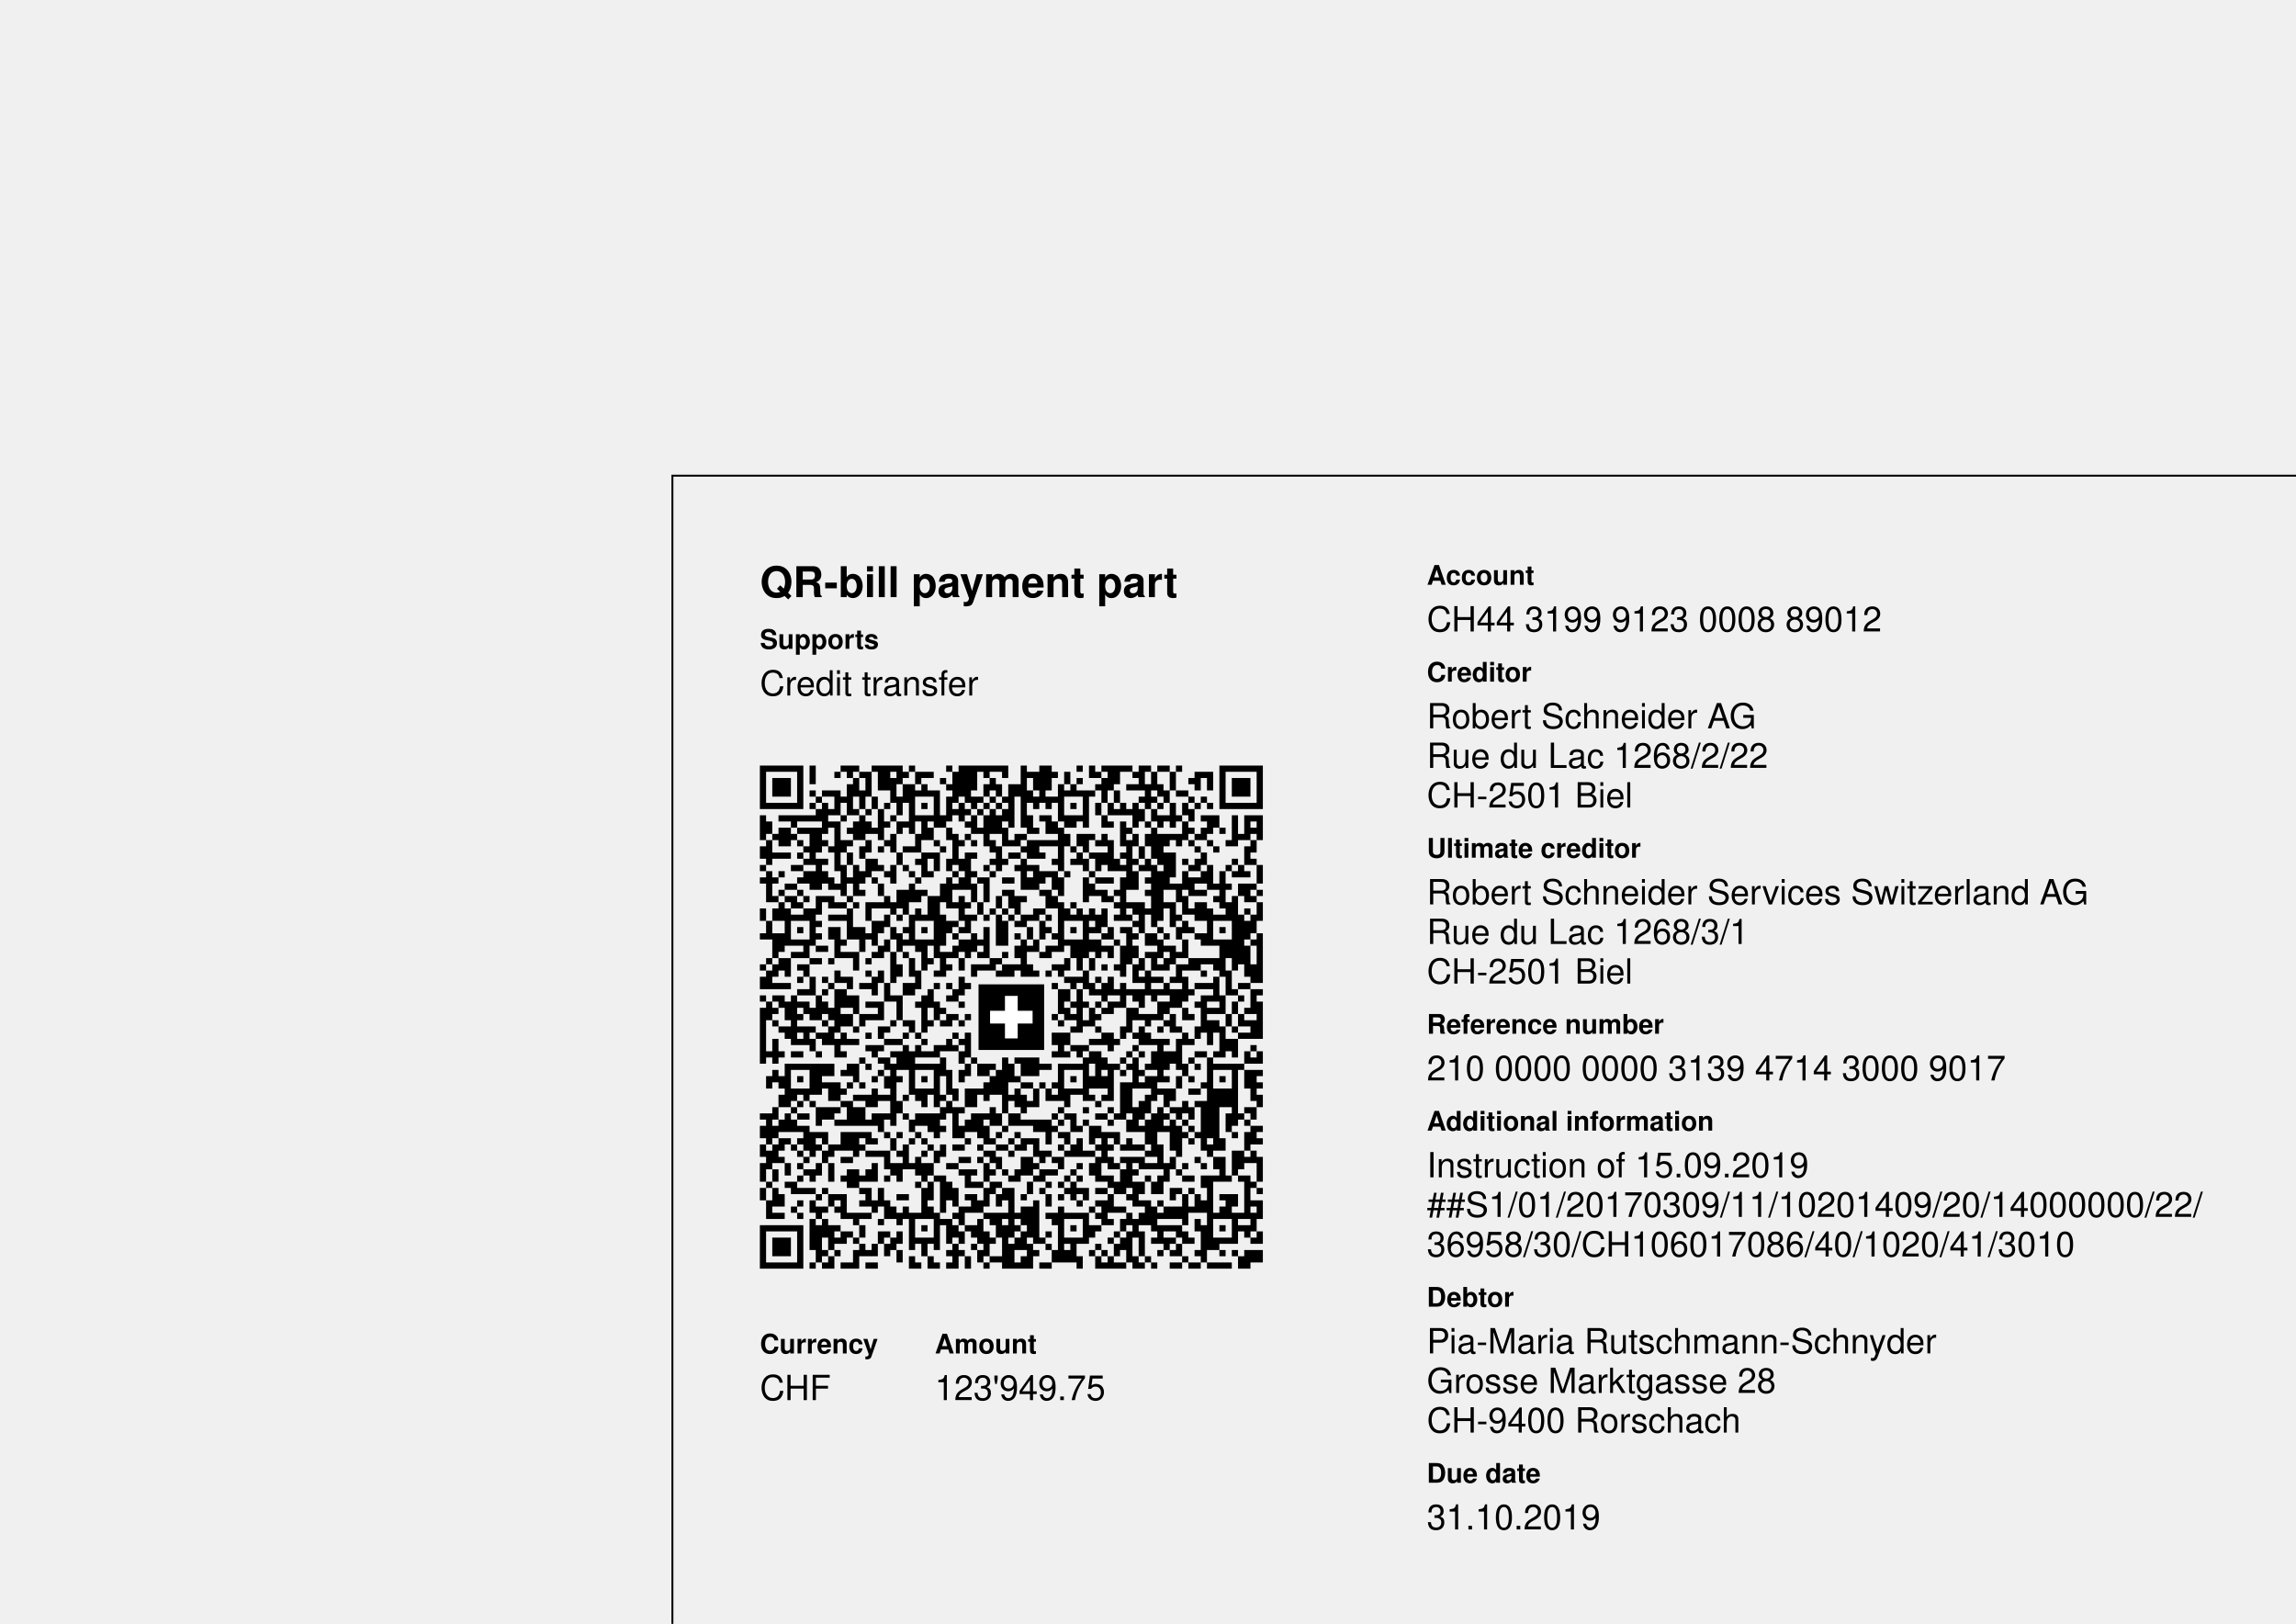
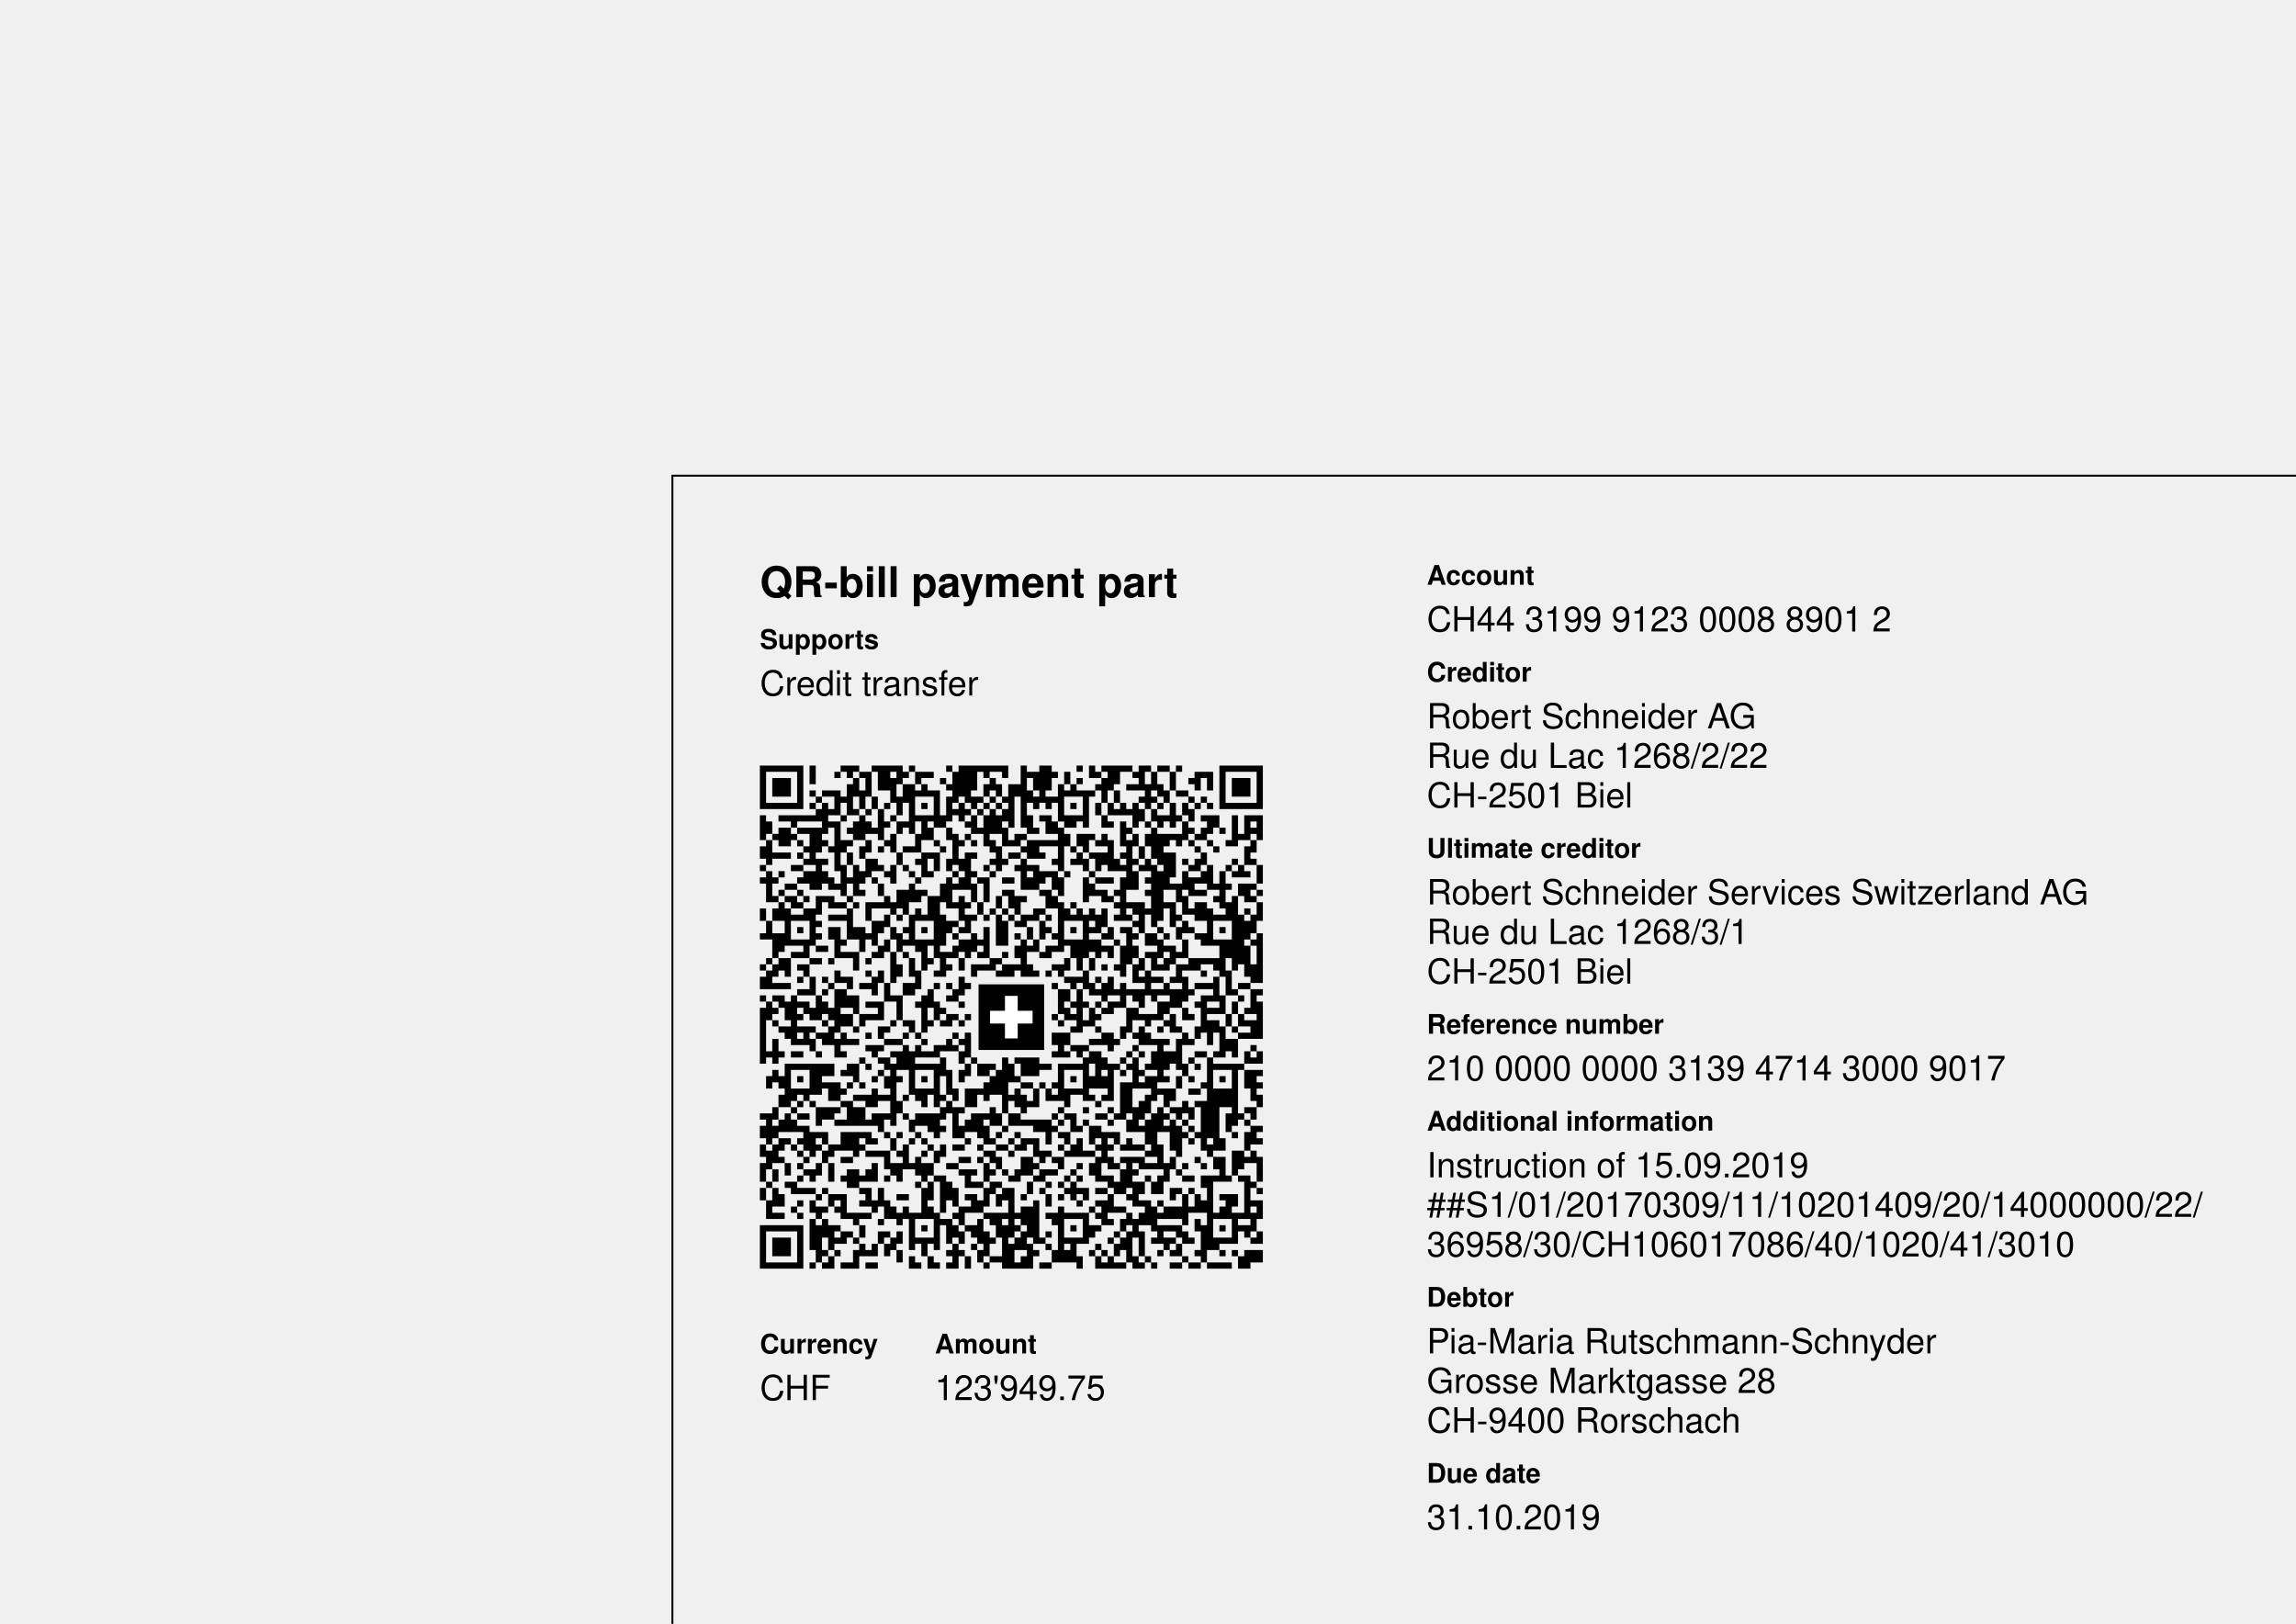
<svg xmlns="http://www.w3.org/2000/svg" width="210mm" height="148.5mm" version="1.1" viewBox="0 0 595.276 420.945">
  <g font-family="Helvetica,Arial" transform="translate(0 420.945)">
    <g transform="translate(174.331 -0)">
      <path d="M0,-0l0,-297.638l420.945,0" stroke="#000000" stroke-width="0.5" fill="none" />
    </g>
    <g transform="translate(197.008 -0)">
      <text x="0" y="-266.161" font-size="11" font-weight="bold">QR-bill payment part</text>
      <text x="0" y="-252.752" font-size="7" font-weight="bold">Supports</text>
      <text x="0" y="-240.647" font-size="9">Credit transfer</text>
      <text x="0" y="-70.102" font-size="7" font-weight="bold">Currency</text>
      <text x="0" y="-57.997" font-size="9">CHF</text>
    </g>
    <g transform="translate(242.362 -0)">
      <text x="0" y="-70.102" font-size="7" font-weight="bold">Amount</text>
      <text x="0" y="-57.997" font-size="9">123'949.75</text>
    </g>
    <g transform="translate(197.008 -92.078) scale(1.61)">
      <path d="M0,-81h7v1h-7zm8,0h1v3h-1zm5,0h3v1h-3zm5,0h5v1h-5zm6,0h1v1h-1zm6,0h1v1h-1z m2,0h3v4h-3zm3,0h5v1h-5zm7,0h1v10h-1zm3,0h2v4h-2zm6,0h1v1h-1zm2,0h1v2h-1z m2,0h5v1h-5zm6,0h1v4h-1zm1,0h1v1h-1zm2,0h2v1h-2zm3,0h1v1h-1zm7,0h7v1h-7z m-74,1h1v6h-1zm6,0h1v6h-1zm6,0h1v1h-1zm2,0h1v1h-1zm2,0h2v1h-2zm3,0h2v3h-2z m3,0h2v1h-2zm3,0h3v1h-3zm6,0h1v5h-1zm5,0h1v1h-1zm3,0h1v1h-1zm4,0h2v1h-2z m4,0h1v1h-1zm2,0h1v2h-1zm5,0h1v1h-1zm2,0h2v2h-2zm4,0h1v1h-1zm3,0h1v3h-1z m3,0h1v3h-1zm4,0h3v1h-3zm4,0h1v6h-1zm6,0h1v6h-1zm-78,1h3v3h-3zm13,0h1v3h-1z m2,0h1v3h-1zm4,0h1v4h-1zm1,0h1v1h-1zm3,0h1v1h-1zm4,0h1v1h-1zm8,0h1v2h-1z m7,0h1v2h-1zm7,0h1v1h-1zm4,0h1v4h-1zm14,0h2v1h-2zm3,0h1v2h-1zm4,0h3v3h-3z m-62,1h1v5h-1zm9,0h2v3h-2zm3,0h1v2h-1zm4,0h1v1h-1zm6,0h1v2h-1zm2,0h1v2h-1z m2,0h1v7h-1zm1,0h1v2h-1zm7,0h1v6h-1zm2,0h1v2h-1zm4,0h1v1h-1zm2,0h1v1h-1z m3,0h2v1h-2zm3,0h1v4h-1zm2,0h1v2h-1zm6,0h1v1h-1zm-62,1h1v1h-1zm2,0h3v1h-3z m6,0h1v3h-1zm9,0h1v1h-1zm2,0h2v1h-2zm5,0h2v1h-2zm11,0h1v2h-1zm2,0h1v2h-1z m4,0h1v1h-1zm2,0h3v1h-3zm6,0h1v2h-1zm8,0h1v2h-1zm2,0h2v1h-2zm-58,1h1v1h-1z m3,0h1v3h-1zm1,0h1v1h-1zm5,0h1v2h-1zm4,0h1v3h-1zm6,0h1v5h-1zm2,0h1v4h-1z m3,0h3v1h-3zm4,0h1v1h-1zm2,0h1v1h-1zm5,0h1v2h-1zm2,0h2v1h-2zm6,0h1v5h-1z m9,0h1v1h-1zm2,0h1v1h-1zm6,0h1v1h-1zm2,0h1v1h-1zm-70,1h5v1h-5zm7,0h1v1h-1z m2,0h1v5h-1zm10,0h1v1h-1zm4,0h1v5h-1zm2,0h1v1h-1zm6,0h1v3h-1zm2,0h1v1h-1z m2,0h1v1h-1zm2,0h1v1h-1zm8,0h1v1h-1zm4,0h1v1h-1zm4,0h1v2h-1zm2,0h1v2h-1z m2,0h1v2h-1zm2,0h1v4h-1zm4,0h1v1h-1zm2,0h1v4h-1zm2,0h1v2h-1zm2,0h1v1h-1z m2,0h1v1h-1zm3,0h5v1h-5zm-66,1h1v2h-1zm2,0h1v1h-1zm4,0h1v1h-1zm2,0h1v1h-1z m2,0h1v5h-1zm12,0h1v1h-1zm2,0h1v1h-1zm2,0h1v1h-1zm2,0h1v4h-1zm2,0h1v2h-1z m18,0h1v1h-1zm2,0h1v1h-1zm2,0h1v2h-1zm2,0h1v2h-1zm6,0h1v2h-1zm-69,1h1v4h-1z m3,0h6v1h-6zm10,0h1v1h-1zm3,0h1v4h-1zm5,0h1v1h-1zm4,0h3v1h-3zm4,0h1v2h-1z m5,0h1v3h-1zm2,0h1v5h-1zm2,0h1v3h-1zm5,0h1v3h-1zm2,0h2v1h-2zm4,0h2v2h-2z m2,0h1v1h-1zm4,0h1v2h-1zm9,0h2v1h-2zm3,0h1v1h-1zm4,0h3v1h-3zm5,0h1v5h-1z m2,0h1v4h-1zm1,0h2v1h-2zm-78,1h1v2h-1zm4,0h1v1h-1zm6,0h2v1h-2zm4,0h1v3h-1z m2,0h1v2h-1zm3,0h1v1h-1zm2,0h2v1h-2zm4,0h1v3h-1zm7,0h1v1h-1zm13,0h2v2h-2z m10,0h1v1h-1zm2,0h1v4h-1zm4,0h1v1h-1zm2,0h1v1h-1zm4,0h1v3h-1zm4,0h2v1h-2z m8,0h1v3h-1zm-77,1h2v3h-2zm3,0h4v1h-4zm6,0h1v7h-1zm2,0h1v1h-1zm4,0h1v1h-1z m4,0h1v1h-1zm5,0h1v2h-1zm3,0h1v2h-1zm5,0h1v1h-1zm4,0h1v3h-1zm5,0h1v1h-1z m4,0h1v7h-1zm11,0h1v1h-1zm4,0h1v5h-1zm6,0h1v1h-1zm2,0h2v1h-2zm3,0h1v1h-1z m5,0h1v1h-1zm-77,1h1v1h-1zm3,0h1v1h-1zm3,0h2v3h-2zm13,0h1v3h-1zm4,0h1v3h-1z m6,0h1v5h-1zm2,0h1v1h-1zm8,0h2v1h-2zm8,0h1v2h-1zm2,0h2v2h-2zm2,0h1v1h-1z m2,0h1v2h-1zm5,0h1v2h-1zm2,0h1v2h-1zm2,0h1v5h-1zm1,0h3v1h-3zm5,0h2v1h-2z m7,0h1v1h-1zm-76,1h1v4h-1zm5,0h1v1h-1zm4,0h1v1h-1zm3,0h2v1h-2zm4,0h1v2h-1z m3,0h1v1h-1zm8,0h1v1h-1zm4,0h1v1h-1zm2,0h1v1h-1zm3,0h1v2h-1zm3,0h2v1h-2z m3,0h2v3h-2zm2,0h3v1h-3zm9,0h1v1h-1zm2,0h1v5h-1zm3,0h1v8h-1zm6,0h1v1h-1z m2,0h1v1h-1zm2,0h1v1h-1zm3,0h1v1h-1zm3,0h1v1h-1zm4,0h1v2h-1zm-79,1h1v2h-1z m7,0h1v1h-1zm4,0h1v1h-1zm2,0h1v1h-1zm3,0h1v2h-1zm3,0h1v1h-1zm4,0h2v1h-2z m6,0h1v1h-1zm9,0h1v4h-1zm4,0h1v1h-1zm8,0h1v1h-1zm2,0h1v1h-1zm9,0h1v2h-1z m9,0h1v1h-1zm3,0h1v1h-1zm5,0h1v3h-1zm-76,1h3v1h-3zm4,0h1v1h-1zm2,0h1v2h-1z m6,0h1v2h-1zm8,0h1v2h-1zm4,0h1v4h-1zm1,0h2v1h-2zm6,0h1v6h-1zm1,0h1v1h-1z m6,0h2v1h-2zm5,0h1v1h-1zm6,0h1v2h-1zm2,0h3v1h-3zm5,0h1v1h-1zm7,0h2v4h-2z m6,0h1v2h-1zm-64,1h1v1h-1zm2,0h1v5h-1zm1,0h1v1h-1zm7,0h2v2h-2zm8,0h1v1h-1z m3,0h1v2h-1zm2,0h1v2h-1zm2,0h1v2h-1zm5,0h1v1h-1zm2,0h1v1h-1zm3,0h1v5h-1z m5,0h1v1h-1zm3,0h1v1h-1zm2,0h1v2h-1zm2,0h2v1h-2zm3,0h1v2h-1zm3,0h1v1h-1z m2,0h1v2h-1zm6,0h1v1h-1zm2,0h1v2h-1zm6,0h1v1h-1zm3,0h1v1h-1zm-79,1h1v1h-1z m5,0h2v1h-2zm8,0h1v5h-1zm2,0h1v5h-1zm4,0h1v1h-1zm2,0h1v3h-1zm2,0h1v1h-1z m13,0h1v1h-1zm5,0h1v1h-1zm2,0h2v1h-2zm11,0h1v1h-1zm4,0h1v1h-1zm3,0h1v1h-1z m2,0h1v10h-1zm6,0h1v1h-1zm3,0h1v4h-1zm3,0h1v1h-1zm2,0h1v2h-1zm3,0h1v3h-1z m-79,1h1v5h-1zm2,0h1v1h-1zm4,0h2v2h-2zm3,0h1v2h-1zm6,0h2v1h-2zm4,0h1v1h-1z m4,0h1v1h-1zm3,0h1v1h-1zm4,0h1v1h-1zm3,0h1v1h-1zm3,0h1v1h-1zm7,0h4v1h-4z m5,0h1v1h-1zm4,0h1v1h-1zm7,0h1v3h-1zm4,0h1v8h-1zm4,0h1v3h-1zm3,0h1v2h-1z m3,0h1v6h-1zm2,0h1v1h-1zm2,0h1v1h-1zm-78,1h1v1h-1zm2,0h1v1h-1zm4,0h1v1h-1z m5,0h1v2h-1zm3,0h1v1h-1zm2,0h1v1h-1zm2,0h1v1h-1zm7,0h1v1h-1zm5,0h1v5h-1z m2,0h1v2h-1zm3,0h2v1h-2zm4,0h2v1h-2zm4,0h2v2h-2zm2,0h1v1h-1zm2,0h2v2h-2z m5,0h1v4h-1zm2,0h3v1h-3zm4,0h1v7h-1zm4,0h1v1h-1zm3,0h1v2h-1zm4,0h1v3h-1z m1,0h1v1h-1zm-66,1h2v1h-2zm4,0h1v1h-1zm4,0h1v1h-1zm7,0h1v2h-1zm5,0h1v3h-1z m5,0h1v3h-1zm2,0h1v1h-1zm3,0h1v3h-1zm2,0h1v3h-1zm17,0h1v2h-1zm13,0h2v1h-2z m7,0h1v1h-1zm2,0h1v1h-1zm2,0h2v2h-2zm2,0h1v1h-1zm-76,1h1v1h-1zm3,0h1v1h-1z m10,0h1v1h-1zm6,0h2v3h-2zm3,0h2v1h-2zm14,0h2v1h-2zm6,0h2v1h-2zm3,0h1v1h-1z m6,0h2v1h-2zm3,0h1v1h-1zm5,0h1v1h-1zm5,0h1v2h-1zm3,0h2v1h-2zm10,0h1v1h-1z m-78,1h1v1h-1zm2,0h2v1h-2zm3,0h1v1h-1zm2,0h3v1h-3zm5,0h1v1h-1zm6,0h1v2h-1z m5,0h1v1h-1zm2,0h2v4h-2zm5,0h1v4h-1zm6,0h1v2h-1zm2,0h2v2h-2zm2,0h1v1h-1z m4,0h2v2h-2zm9,0h2v1h-2zm13,0h1v3h-1zm5,0h1v1h-1zm3,0h1v12h-1zm2,0h2v1h-2z m-75,1h1v3h-1zm2,0h2v1h-2zm4,0h1v2h-1zm2,0h3v1h-3zm4,0h1v1h-1zm2,0h3v1h-3z m4,0h1v2h-1zm10,0h1v1h-1zm2,0h1v1h-1zm2,0h1v2h-1zm13,0h1v8h-1zm2,0h1v1h-1z m7,0h1v1h-1zm2,0h3v1h-3zm6,0h2v1h-2zm5,0h2v3h-2zm5,0h1v3h-1zm5,0h1v3h-1z m-80,1h1v2h-1zm2,0h1v2h-1zm2,0h1v6h-1zm3,0h2v2h-2zm7,0h1v5h-1zm3,0h1v2h-1z m6,0h1v1h-1zm2,0h1v2h-1zm12,0h1v1h-1zm2,0h1v1h-1zm2,0h1v1h-1zm3,0h2v1h-2z m5,0h1v2h-1zm2,0h1v2h-1zm2,0h1v2h-1zm2,0h1v3h-1zm5,0h3v1h-3zm6,0h1v3h-1z m3,0h1v1h-1zm3,0h1v6h-1zm6,0h1v1h-1zm-73,1h2v1h-2zm6,0h3v1h-3zm9,0h1v2h-1z m2,0h1v1h-1zm2,0h1v5h-1zm2,0h1v1h-1zm3,0h1v5h-1zm4,0h1v3h-1zm1,0h1v1h-1z m2,0h1v1h-1zm2,0h1v5h-1zm2,0h1v1h-1zm2,0h3v1h-3zm4,0h1v1h-1zm4,0h1v1h-1z m2,0h1v7h-1zm2,0h1v3h-1zm3,0h1v1h-1zm2,0h1v1h-1zm2,0h1v3h-1zm6,0h1v1h-1z m6,0h2v1h-2zm4,0h1v8h-1zm2,0h1v3h-1zm-78,1h1v3h-1zm7,0h1v4h-1zm1,0h1v1h-1z m9,0h2v2h-2zm10,0h1v6h-1zm2,0h2v1h-2zm9,0h1v4h-1zm2,0h2v1h-2zm4,0h1v3h-1z m15,0h1v1h-1zm8,0h1v2h-1zm10,0h1v3h-1zm-72,1h1v1h-1zm5,0h2v2h-2zm4,0h2v2h-2z m6,0h1v2h-1zm2,0h1v1h-1zm3,0h1v1h-1zm4,0h1v1h-1zm2,0h1v1h-1zm4,0h1v5h-1z m7,0h1v2h-1zm3,0h1v1h-1zm4,0h1v1h-1zm3,0h1v1h-1zm3,0h1v2h-1zm2,0h2v1h-2z m6,0h1v1h-1zm3,0h1v2h-1zm2,0h1v1h-1zm5,0h1v1h-1zm-74,1h1v1h-1zm2,0h2v3h-2z m7,0h1v1h-1zm8,0h2v1h-2zm5,0h1v3h-1zm9,0h1v1h-1zm3,0h1v3h-1zm7,0h1v1h-1z m6,0h1v1h-1zm8,0h1v1h-1zm4,0h1v5h-1zm1,0h1v1h-1zm2,0h2v2h-2zm3,0h1v1h-1z m5,0h2v1h-2zm10,-0h1v8h-1zm-75,1h3v1h-3zm7,0h1v3h-1zm1,0h1v1h-1zm3,0h1v2h-1z m2,0h1v1h-1zm2,0h1v2h-1zm3,0h1v1h-1zm2,0h2v2h-2zm2,0h1v1h-1zm5,0h2v2h-2z m3,0h1v1h-1zm7,-0h1v6h-1zm2,0h1v2h-1zm5,0h3v1h-3zm4,0h2v2h-2zm4,0h1v1h-1z m7,0h1v3h-1zm4,0h1v3h-1zm3,0h1v1h-1zm2,0h3v1h-3zm6,0h1v1h-1zm-72,1h1v2h-1z m2,0h2v1h-2zm10,0h1v2h-1zm12,0h1v2h-1zm10,0h1v2h-1zm2,0h1v1h-1zm3,0h2v1h-2z m4,0h2v2h-2zm5,0h2v1h-2zm3,-0h1v5h-1zm2,0h1v2h-1zm5,0h2v1h-2zm9,-0h1v5h-1z m1,0h1v2h-1zm3,-0h1v5h-1zm-76,1h1v1h-1zm3,0h2v1h-2zm8,0h3v1h-3zm5,0h1v1h-1z m3,-0h1v5h-1zm2,0h1v1h-1zm3,0h1v3h-1zm3,-0h1v4h-1zm1,0h1v1h-1zm3,0h1v1h-1z m2,0h1v1h-1zm4,0h1v1h-1zm6,0h2v1h-2zm9,0h1v1h-1zm2,0h1v1h-1zm6,0h2v1h-2z m4,0h2v1h-2zm-65,1h1v1h-1zm2,0h2v2h-2zm5,0h2v1h-2zm3,0h1v1h-1zm4,0h1v2h-1z m2,0h1v1h-1zm7,-0h1v3h-1zm3,0h1v1h-1zm5,0h1v2h-1zm5,0h2v1h-2zm12,0h1v2h-1z m2,0h1v2h-1zm2,0h1v2h-1zm8,0h1v2h-1zm2,0h1v2h-1zm2,0h2v1h-2zm4,0h5v1h-5z m-69,1h1v1h-1zm2,-0h1v2h-1zm4,0h2v1h-2zm16,-0h1v2h-1zm8,0h1v1h-1zm4,0h4v1h-4z m5,-0h2v2h-2zm2,0h1v1h-1zm2,-0h1v2h-1zm4,0h2v1h-2zm8,0h1v1h-1zm2,0h1v1h-1z m3,-0h1v3h-1zm4,0h2v1h-2zm3,0h4v1h-4zm6,0h1v1h-1zm6,-0h1v3h-1zm-78,1h1v3h-1z m3,-0h1v1h-1zm3,0h1v1h-1zm5,0h1v2h-1zm5,0h1v1h-1zm2,0h1v2h-1zm6,0h1v3h-1z m3,-0h1v1h-1zm6,0h1v1h-1zm4,0h1v1h-1zm6,0h1v1h-1zm2,0h1v1h-1zm2,0h1v1h-1z m4,0h1v3h-1zm10,0h1v4h-1zm5,-0h1v2h-1zm4,0h1v1h-1zm4,0h1v4h-1zm-75,1h1v2h-1z m6,-0h1v1h-1zm2,0h1v3h-1zm2,-0h1v1h-1zm3,0h2v1h-2zm5,0h1v3h-1zm14,0h1v3h-1z m17,-0h3v1h-3zm5,0h1v1h-1zm2,0h1v3h-1zm5,-0h1v1h-1zm2,0h2v1h-2zm3,0h1v1h-1z m2,0h1v4h-1zm5,0h1v4h-1zm-71,1h3v1h-3zm9,0h1v1h-1zm3,0h1v1h-1zm2,0h2v1h-2z m4,0h1v3h-1zm3,0h2v2h-2zm5,0h1v1h-1zm2,0h1v1h-1zm3,0h1v1h-1zm14,0h1v1h-1z m3,0h1v1h-1zm3,0h1v2h-1zm2,0h1v3h-1zm3,0h1v4h-1zm7,0h1v2h-1zm5,0h3v1h-3z m7,0h2v1h-2zm-71,1h2v1h-2zm4,0h1v1h-1zm2,-0h1v7h-1zm1,0h1v3h-1zm14,0h1v3h-1z m4,0h1v2h-1zm17,0h2v2h-2zm3,-0h1v7h-1zm3,0h1v1h-1zm3,0h1v1h-1zm2,0h3v1h-3z m4,0h2v1h-2zm3,0h2v3h-2zm3,0h1v1h-1zm7,0h1v1h-1zm3,0h1v4h-1zm1,0h1v1h-1z m-80,1h1v1h-1zm2,0h2v1h-2zm3,-0h1v8h-1zm4,0h1v4h-1zm5,0h2v2h-2zm7,0h2v1h-2z m5,-0h1v6h-1zm4,0h1v1h-1zm30,0h2v1h-2zm3,0h1v1h-1zm8,-0h1v6h-1zm1,0h1v1h-1z m2,0h1v3h-1zm3,0h1v1h-1zm-76,1h1v3h-1zm2,0h2v1h-2zm3,0h2v1h-2zm4,0h1v2h-1z m7,0h3v1h-3zm5,-0h1v3h-1zm3,0h1v1h-1zm3,-0h1v3h-1zm4,0h1v1h-1zm16,0h1v2h-1z m2,0h1v1h-1zm2,0h1v1h-1zm2,0h1v1h-1zm2,0h2v1h-2zm5,0h1v1h-1zm3,0h2v2h-2z m6,0h1v1h-1zm6,0h1v2h-1zm4,-0h1v6h-1zm-80,1h1v9h-1zm2,0h1v1h-1zm2,-0h1v2h-1z m3,0h2v1h-2zm4,-0h1v2h-1zm4,0h1v1h-1zm4,-0h1v2h-1zm10,0h1v1h-1zm20,-0h1v2h-1z m4,0h1v3h-1zm2,0h2v1h-2zm4,-0h2v2h-2zm9,0h1v2h-1zm4,0h2v1h-2zm6,0h1v1h-1z m-72,1h1v1h-1zm2,0h1v1h-1zm5,0h2v2h-2zm3,0h3v1h-3zm14,0h2v1h-2zm3,0h1v1h-1z m14,0h1v1h-1zm3,0h1v1h-1zm4,0h1v1h-1zm7,0h4v1h-4zm5,0h1v3h-1zm3,0h1v1h-1z m6,0h1v2h-1zm2,0h1v2h-1zm-75,1h1v1h-1zm8,0h1v1h-1zm6,0h1v1h-1zm5,0h1v1h-1z m2,0h2v1h-2zm4,0h1v1h-1zm2,0h2v1h-2zm3,0h1v1h-1zm16,0h1v1h-1zm4,0h1v1h-1z m7,0h1v2h-1zm3,0h1v1h-1zm3,0h1v1h-1zm7,0h2v2h-2zm6,0h2v1h-2zm-75,1h2v1h-2z m3,0h3v1h-3zm5,0h1v3h-1zm4,0h1v1h-1zm4,0h2v1h-2zm5,0h1v1h-1zm26,0h1v1h-1z m4,0h1v1h-1zm4,0h1v2h-1zm3,0h1v3h-1zm3,0h1v1h-1zm3,0h1v1h-1zm3,0h1v2h-1z m4,0h1v5h-1zm2,0h1v1h-1zm3,0h1v2h-1zm-75,1h1v1h-1zm3,0h1v2h-1zm2,0h2v1h-2z m4,0h1v2h-1zm4,0h1v1h-1zm2,0h1v1h-1zm4,0h1v1h-1zm2,0h1v1h-1zm6,0h1v1h-1z m2,0h1v4h-1zm14,0h3v2h-3zm8,0h2v2h-2zm5,0h1v1h-1zm2,0h1v2h-1zm6,0h1v2h-1z m4,0h1v2h-1zm5,0h2v1h-2zm-75,1h1v4h-1zm4,0h1v1h-1zm2,0h1v2h-1zm2,0h1v1h-1z m2,0h1v3h-1zm2,0h2v1h-2zm6,0h3v1h-3zm6,0h1v1h-1zm4,0h1v2h-1zm2,0h1v1h-1z m21,0h2v1h-2zm4,0h1v1h-1zm6,0h3v1h-3zm4,0h1v5h-1zm2,0h1v1h-1zm6,0h2v2h-2z m-58,1h3v1h-3zm6,0h1v4h-1zm2,0h1v2h-1zm3,0h2v1h-2zm3,0h1v1h-1zm17,0h1v2h-1z m2,0h3v1h-3zm6,0h1v1h-1zm4,0h1v1h-1zm4,0h1v6h-1zm15,0h1v1h-1zm-78,1h1v1h-1z m2,0h1v1h-1zm2,0h2v1h-2zm4,0h1v1h-1zm4,0h1v1h-1zm5,0h1v1h-1zm3,0h2v1h-2z m3,0h1v7h-1zm2,0h3v1h-3zm6,0h1v2h-1zm15,0h1v1h-1zm2,0h1v1h-1zm2,0h1v1h-1z m2,0h2v2h-2zm6,0h1v1h-1zm2,0h1v1h-1zm2,0h1v3h-1zm2,0h2v2h-2zm5,0h2v1h-2z m3,0h1v1h-1zm3,0h1v1h-1zm2,0h1v2h-1zm2,0h1v2h-1zm-64,1h1v1h-1zm3,0h2v1h-2z m3,0h1v2h-1zm7,0h1v3h-1zm5,0h1v1h-1zm5,0h1v9h-1zm2,0h4v1h-4zm11,0h1v7h-1z m3,0h1v2h-1zm3,0h1v1h-1zm2,0h1v5h-1zm9,0h1v1h-1zm3,0h1v13h-1zm7,0h1v1h-1z m-75,1h8v1h-8zm10,0h2v2h-2zm3,0h1v1h-1zm3,0h2v1h-2zm5,0h4v1h-4zm8,0h1v2h-1z m2,0h2v2h-2zm2,0h1v1h-1zm3,0h1v3h-1zm2,0h3v2h-3zm3,0h2v1h-2zm3,0h1v6h-1z m1,0h3v1h-3zm5,0h1v4h-1zm2,0h1v6h-1zm1,0h1v1h-1zm2,0h1v1h-1zm3,0h1v1h-1z m3,0h1v1h-1zm3,0h1v2h-1zm2,0h1v1h-1zm3,0h5v1h-5zm-71,1h1v2h-1zm2,0h1v6h-1z m4,0h2v4h-2zm2,0h2v1h-2zm3,0h1v1h-1zm6,0h1v1h-1zm2,0h1v9h-1zm7,0h1v6h-1z m2,0h1v4h-1zm2,0h1v2h-1zm6,0h1v4h-1zm20,0h1v1h-1zm3,0h1v1h-1zm15,0h1v9h-1z m2,0h2v3h-2zm2,0h1v1h-1zm-79,1h1v2h-1zm2,0h1v2h-1zm3,0h1v1h-1zm9,0h1v1h-1z m3,0h1v1h-1zm2,0h1v2h-1zm2,0h1v1h-1zm4,0h1v1h-1zm11,0h1v3h-1zm4,0h1v1h-1z m9,0h1v1h-1zm3,0h1v2h-1zm2,0h1v2h-1zm7,0h2v2h-2zm3,0h1v1h-1zm2,0h1v2h-1z m2,0h1v1h-1zm5,0h1v1h-1zm-64,1h3v1h-3zm4,0h1v1h-1zm2,0h1v1h-1zm20,0h1v3h-1z m6,0h2v1h-2zm3,0h1v1h-1zm2,0h1v1h-1zm11,0h2v5h-2zm3,0h1v1h-1zm10,0h1v1h-1z m9,0h1v1h-1zm-75,1h3v1h-3zm6,0h2v2h-2zm2,0h1v1h-1zm5,0h1v3h-1zm7,0h2v2h-2z m2,0h1v1h-1zm4,0h1v2h-1zm2,0h2v3h-2zm2,0h1v1h-1zm6,0h1v3h-1zm3,0h1v3h-1z m2,0h1v2h-1zm3,0h3v1h-3zm14,0h4v1h-4zm6,0h2v1h-2zm4,0h1v10h-1zm1,0h2v3h-2z m5,0h1v2h-1zm-76,1h1v2h-1zm2,0h1v1h-1zm2,0h1v1h-1zm8,0h3v1h-3zm4,0h2v1h-2z m4,0h1v1h-1zm6,0h1v1h-1zm11,0h1v1h-1zm2,0h1v3h-1zm5,0h1v1h-1zm2,0h1v2h-1z m4,0h1v1h-1zm2,0h1v1h-1zm7,0h1v3h-1zm1,0h1v1h-1zm2,0h2v1h-2zm15,0h1v2h-1z m-74,1h1v1h-1zm2,0h1v1h-1zm5,0h2v1h-2zm4,0h1v1h-1zm5,0h1v2h-1zm4,0h1v1h-1z m4,0h1v2h-1zm13,0h1v1h-1zm11,0h1v1h-1zm7,0h1v3h-1zm4,0h1v1h-1zm3,0h1v2h-1z m2,0h2v1h-2zm-68,1h1v2h-1zm3,0h1v1h-1zm4,0h3v2h-3zm3,0h1v1h-1zm2,-0h3v3h-3z m15,0h1v2h-1zm2,0h1v5h-1zm1,0h1v1h-1zm5,-0h1v3h-1zm11,0h1v1h-1zm4,0h1v1h-1z m4,0h1v1h-1zm4,0h1v4h-1zm4,0h1v4h-1zm2,0h2v1h-2zm3,0h1v2h-1zm2,0h1v7h-1z m7,0h2v1h-2zm-78,1h2v1h-2zm4,0h1v3h-1zm2,0h2v1h-2zm12,-0h2v2h-2zm2,0h1v1h-1z m3,0h1v1h-1zm2,-0h4v2h-4zm9,0h2v3h-2zm2,0h1v1h-1zm2,-0h1v2h-1zm2,0h2v2h-2z m7,0h1v1h-1zm2,0h2v1h-2zm5,0h2v1h-2zm3,0h2v1h-2zm6,0h1v7h-1zm2,0h1v1h-1z m2,0h1v1h-1zm8,0h1v3h-1zm2,0h1v1h-1zm2,0h1v1h-1zm-78,1h1v4h-1zm2,0h1v2h-1z m2,0h1v2h-1zm4,-0h1v1h-1zm3,0h2v1h-2zm5,0h1v1h-1zm7,0h1v2h-1zm9,0h1v2h-1z m9,-0h5v1h-5zm6,0h1v1h-1zm2,0h1v2h-1zm2,-0h1v1h-1zm4,0h1v1h-1zm3,0h1v2h-1z m3,-0h1v4h-1zm4,0h1v5h-1zm2,0h1v1h-1zm10,0h1v1h-1zm-78,1h1v2h-1zm2,0h1v2h-1z m4,0h2v1h-2zm13,0h1v1h-1zm8,0h3v1h-3zm5,0h1v2h-1zm4,-0h1v3h-1zm3,0h1v1h-1z m5,0h4v1h-4zm7,0h1v1h-1zm2,0h2v2h-2zm8,0h1v1h-1zm4,0h1v1h-1zm2,-0h1v5h-1z m2,0h1v1h-1zm10,-0h1v3h-1zm1,0h1v1h-1zm-73,1h2v3h-2zm2,0h2v1h-2zm4,-0h3v3h-3z m3,0h2v1h-2zm4,0h1v1h-1zm2,0h1v1h-1zm3,0h1v1h-1zm3,0h1v1h-1zm7,0h1v1h-1z m3,0h1v1h-1zm3,0h1v1h-1zm5,-0h1v2h-1zm2,0h2v1h-2zm7,-0h1v5h-1zm1,0h2v1h-2z m12,0h1v1h-1zm2,0h1v1h-1zm6,0h1v1h-1zm2,-0h1v3h-1zm-75,1h2v1h-2zm3,0h1v1h-1z m4,0h1v1h-1zm7,0h2v1h-2zm4,0h1v2h-1zm3,0h1v1h-1zm2,0h1v1h-1zm7,0h1v1h-1z m4,0h1v1h-1zm3,0h1v1h-1zm2,0h3v1h-3zm7,0h1v1h-1zm2,0h1v3h-1zm2,0h1v1h-1z m4,0h1v1h-1zm2,0h1v2h-1zm10,0h1v1h-1zm5,0h1v2h-1zm6,0h1v1h-1zm-80,1h1v2h-1z m2,0h1v3h-1zm1,0h1v1h-1zm2,0h1v1h-1zm4,0h1v1h-1zm2,0h2v1h-2zm5,0h1v1h-1z m7,0h1v4h-1zm4,0h1v1h-1zm2,0h1v2h-1zm2,0h2v1h-2zm4,0h1v1h-1zm3,0h2v1h-2z m3,0h2v1h-2zm3,0h1v2h-1zm4,0h1v1h-1zm2,0h1v2h-1zm4,0h1v1h-1zm2,0h1v1h-1z m2,0h1v1h-1zm2,0h2v1h-2zm4,0h1v4h-1zm8,0h1v2h-1zm-71,1h1v3h-1zm5,0h1v1h-1z m2,0h1v1h-1zm2,0h2v1h-2zm5,0h1v1h-1zm2,0h4v1h-4zm5,0h1v1h-1zm4,0h1v1h-1z m2,0h1v2h-1zm8,0h2v1h-2zm4,0h1v1h-1zm5,0h2v1h-2zm4,0h1v1h-1zm3,0h2v1h-2z m10,0h1v1h-1zm14,0h2v3h-2zm3,0h1v2h-1zm-76,1h1v1h-1zm4,0h1v1h-1zm3,0h1v1h-1z m3,0h2v1h-2zm7,0h1v2h-1zm5,0h1v3h-1zm7,0h2v1h-2zm3,0h1v1h-1zm2,0h2v1h-2z m5,0h2v3h-2zm3,0h1v1h-1zm2,0h2v1h-2zm7,0h1v4h-1zm2,0h1v2h-1zm2,0h4v1h-4z m8,0h1v2h-1zm4,0h1v1h-1zm3,0h2v2h-2zm5,0h1v1h-1zm2,0h1v4h-1zm-80,1h1v3h-1z m4,0h1v2h-1zm2,0h1v1h-1zm3,0h1v2h-1zm2,0h1v3h-1zm7,0h1v3h-1zm3,0h2v2h-2z m3,0h1v1h-1zm2,0h2v2h-2zm4,0h2v1h-2zm6,0h1v3h-1zm2,0h1v1h-1zm6,0h1v1h-1z m4,0h1v1h-1zm3,0h1v1h-1zm2,0h1v2h-1zm4,0h1v1h-1zm2,0h1v4h-1zm2,0h3v1h-3z m4,0h1v3h-1zm3,0h1v1h-1zm3,0h1v1h-1zm-69,1h1v2h-1zm5,0h2v1h-2zm7,0h2v3h-2z m3,0h1v2h-1zm15,0h3v1h-3zm5,0h1v1h-1zm2,0h1v1h-1zm2,0h1v2h-1zm4,0h3v1h-3z m5,0h1v1h-1zm8,0h1v4h-1zm2,0h1v1h-1zm7,0h1v1h-1zm7,0h1v2h-1zm2,0h1v1h-1z m-70,1h1v1h-1zm2,0h1v1h-1zm5,0h1v1h-1zm3,0h1v1h-1zm4,0h1v1h-1zm2,0h1v1h-1z m4,0h1v1h-1zm2,0h2v1h-2zm5,0h1v2h-1zm7,0h1v1h-1zm4,0h2v1h-2zm5,0h1v1h-1z m2,0h1v1h-1zm4,0h2v1h-2zm7,0h1v1h-1zm2,0h1v3h-1zm4,0h2v1h-2zm3,0h2v2h-2z m2,0h1v1h-1zm2,0h1v1h-1zm2,0h2v1h-2zm-76,1h1v1h-1zm3,0h2v1h-2zm21,0h1v1h-1z m2,0h1v3h-1zm2,0h2v3h-2zm5,0h2v1h-2zm3,0h2v1h-2zm6,0h1v2h-1zm3,0h1v1h-1z m2,0h1v1h-1zm2,0h1v3h-1zm6,0h2v1h-2zm4,0h2v2h-2zm3,0h1v2h-1zm15,0h1v6h-1z m1,0h1v1h-1zm-79,1h1v2h-1zm2,0h1v3h-1zm3,0h4v1h-4zm5,0h1v1h-1zm6,0h2v1h-2z m3,0h1v3h-1zm7,0h1v5h-1zm5,0h1v3h-1zm5,0h1v3h-1zm1,0h1v1h-1zm2,0h2v2h-2z m6,0h1v1h-1zm4,0h1v1h-1zm2,0h2v1h-2zm3,0h2v1h-2zm3,0h1v1h-1zm9,0h2v1h-2z m3,0h1v1h-1zm3,0h1v10h-1zm8,0h1v1h-1zm-77,1h1v2h-1zm6,0h1v1h-1zm2,0h3v1h-3z m6,-0h1v2h-1zm5,0h2v1h-2zm11,0h2v1h-2zm5,-0h1v2h-1zm4,0h1v1h-1zm4,-0h1v2h-1z m2,0h1v1h-1zm4,0h1v1h-1zm4,0h1v3h-1zm3,0h2v1h-2zm7,0h1v1h-1zm2,0h1v5h-1z m2,0h1v3h-1zm4,0h3v1h-3zm-73,1h1v3h-1zm5,-0h1v1h-1zm2,0h1v2h-1zm3,0h1v1h-1z m2,0h1v3h-1zm3,-0h1v1h-1zm2,0h1v2h-1zm2,0h1v3h-1zm9,-0h1v2h-1zm5,0h2v2h-2z m6,0h1v6h-1zm4,0h1v7h-1zm7,-0h1v1h-1zm3,0h2v1h-2zm6,0h3v1h-3zm4,0h1v1h-1z m7,0h1v2h-1zm4,0h1v3h-1zm1,-0h1v1h-1zm3,0h2v1h-2zm-74,1h1v1h-1zm4,0h2v1h-2z m3,0h1v1h-1zm9,0h1v2h-1zm2,0h1v2h-1zm4,0h1v2h-1zm5,0h1v3h-1zm1,-0h1v1h-1z m9,0h2v3h-2zm6,-0h1v9h-1zm5,0h1v1h-1zm2,0h1v3h-1zm2,-0h2v1h-2zm5,0h2v3h-2z m3,-0h3v2h-3zm4,0h1v1h-1zm5,0h1v2h-1zm6,0h1v2h-1zm-78,1h2v1h-2zm4,0h1v1h-1z m3,0h1v1h-1zm5,0h4v1h-4zm8,0h1v2h-1zm2,0h1v6h-1zm1,-0h1v1h-1zm3,0h1v6h-1z m3,-0h1v1h-1zm5,0h4v1h-4zm5,0h1v1h-1zm5,0h2v1h-2zm3,0h4v1h-4zm5,0h1v1h-1z m5,0h1v2h-1zm2,0h1v2h-1zm3,0h1v1h-1zm9,0h1v1h-1zm3,0h1v5h-1zm1,0h1v1h-1z m2,0h1v3h-1zm-71,1h1v5h-1zm2,0h1v3h-1zm5,0h1v1h-1zm4,0h1v1h-1zm10,0h2v1h-2z m6,0h1v4h-1zm2,0h2v1h-2zm10,0h1v1h-1zm5,0h1v4h-1zm4,0h1v1h-1zm2,0h1v2h-1z m2,0h1v3h-1zm10,0h1v2h-1zm-70,1h7v1h-7zm9,0h1v6h-1zm2,0h1v4h-1zm1,0h1v1h-1z m4,0h1v2h-1zm10,0h1v1h-1zm4,0h2v2h-2zm3,0h2v1h-2zm5,0h2v2h-2zm3,0h1v1h-1z m2,0h1v2h-1zm7,0h1v1h-1zm3,0h2v1h-2zm10,0h5v1h-5zm8,0h1v6h-1zm3,0h1v1h-1z m3,0h2v1h-2zm-77,1h1v6h-1zm6,0h1v6h-1zm7,-0h2v1h-2zm6,0h2v1h-2zm3,0h1v2h-1z m10,0h1v2h-1zm2,-0h1v1h-1zm2,0h1v4h-1zm6,0h1v3h-1zm4,-0h1v1h-1zm7,0h1v1h-1z m4,0h1v1h-1zm2,0h1v5h-1zm2,0h1v4h-1zm3,0h1v2h-1zm3,-0h2v1h-2zm11,0h1v1h-1z m2,0h1v2h-1zm-78,1h3v3h-3zm10,-0h2v1h-2zm3,0h1v1h-1zm4,0h1v1h-1zm2,0h1v2h-1z m4,-0h3v1h-3zm5,0h1v1h-1zm7,0h1v1h-1zm2,0h1v5h-1zm2,0h1v2h-1zm4,-0h1v1h-1z m4,0h3v1h-3zm7,0h1v1h-1zm2,0h1v2h-1zm5,-0h1v1h-1zm2,0h2v1h-2zm3,0h2v1h-2z m5,0h3v1h-3zm6,0h1v1h-1zm-63,1h1v2h-1zm2,0h1v2h-1zm2,0h1v2h-1zm6,0h1v2h-1z m5,0h1v4h-1zm3,0h1v1h-1zm6,0h1v4h-1zm3,0h1v4h-1zm3,0h1v1h-1zm4,0h1v3h-1z m4,0h1v1h-1zm3,0h1v2h-1zm8,0h1v1h-1zm2,0h1v2h-1zm6,0h1v1h-1zm-63,1h1v1h-1z m2,0h1v1h-1zm3,0h1v3h-1zm2,0h1v1h-1zm5,0h1v2h-1zm8,0h1v1h-1zm2,0h1v1h-1z m3,0h1v2h-1zm9,0h1v1h-1zm3,0h1v2h-1zm2,0h1v2h-1zm4,0h1v1h-1zm2,0h1v1h-1z m9,0h1v1h-1zm2,0h1v1h-1zm4,0h1v1h-1zm4,0h1v1h-1zm2,0h1v1h-1zm2,0h3v2h-3z m-67,1h1v2h-1zm13,0h1v2h-1zm3,0h1v2h-1zm6,0h1v2h-1zm4,0h2v1h-2zm5,0h1v2h-1z m9,0h1v2h-1zm3,0h1v2h-1zm2,0h1v2h-1zm4,0h1v2h-1zm2,0h1v1h-1zm6,0h1v1h-1z m9,0h1v2h-1zm-76,1h5v1h-5zm7,0h1v1h-1zm2,0h1v1h-1zm3,0h2v1h-2zm4,0h2v1h-2z m8,0h1v1h-1zm3,0h1v1h-1zm2,0h1v1h-1zm6,0h1v1h-1zm5,0h1v1h-1zm4,0h2v1h-2z m10,0h1v1h-1zm2,0h2v1h-2zm4,0h1v1h-1zm2,0h1v1h-1zm3,0h2v1h-2zm3,0h2v1h-2z m3,0h4v1h-4zm6,0h1v1h-1z" fill="#000000" />
    </g>
    <g transform="translate(197.008 -92.078)">
      <path d="M56.693,-73.701h17.008v17.008h-17.008z" fill="#000000" />
      <path d="M63.543,-70.709h3.307v11.024h-3.307zm-3.858,3.858h11.024v3.307h-11.024z" fill="#ffffff" />
    </g>
    <g transform="translate(197.008 -0)">
</g>
    <g transform="translate(369.921 -0)">
      <text x="0" y="-269.361" font-size="7" font-weight="bold">Account</text>
-       <text x="0" y="-257.255" font-size="9">CH44 3199 9123 0008 89012</text>
+       <text x="0" y="-257.255" font-size="9">CH44 3199 9123 0008 8901 2</text>
      <text x="0" y="-244.247" font-size="7" font-weight="bold">Creditor</text>
      <text x="0" y="-232.142" font-size="9">Robert Schneider AG</text>
      <text x="0" y="-221.88" font-size="9">Rue du Lac 1268/2/22</text>
      <text x="0" y="-211.618" font-size="9">CH-2501 Biel</text>
      <text x="0" y="-198.609" font-size="7" font-weight="bold">Ultimate creditor</text>
      <text x="0" y="-186.504" font-size="9">Robert Schneider Services Switzerland AG</text>
      <text x="0" y="-176.242" font-size="9">Rue du Lac 1268/3/1</text>
      <text x="0" y="-165.98" font-size="9">CH-2501 Biel</text>
      <text x="0" y="-152.972" font-size="7" font-weight="bold">Reference number</text>
      <text x="0" y="-140.866" font-size="9">210 0000 0000 3139 4714 3000 9017</text>
      <text x="0" y="-127.858" font-size="7" font-weight="bold">Additional information</text>
      <text x="0" y="-115.752" font-size="9">Instruction of 15.09.2019</text>
      <text x="0" y="-105.491" font-size="9">##S1/01/20170309/11/10201409/20/14000000/22/</text>
      <text x="0" y="-95.229" font-size="9">36958/30/CH106017086/40/1020/41/3010</text>
      <text x="0" y="-82.22" font-size="7" font-weight="bold">Debtor</text>
      <text x="0" y="-70.115" font-size="9">Pia-Maria Rutschmann-Schnyder</text>
      <text x="0" y="-59.853" font-size="9">Grosse Marktgasse 28</text>
      <text x="0" y="-49.591" font-size="9">CH-9400 Rorschach</text>
      <text x="0" y="-36.582" font-size="7" font-weight="bold">Due date</text>
      <text x="0" y="-24.477" font-size="9">31.10.2019</text>
    </g>
  </g>
</svg>
